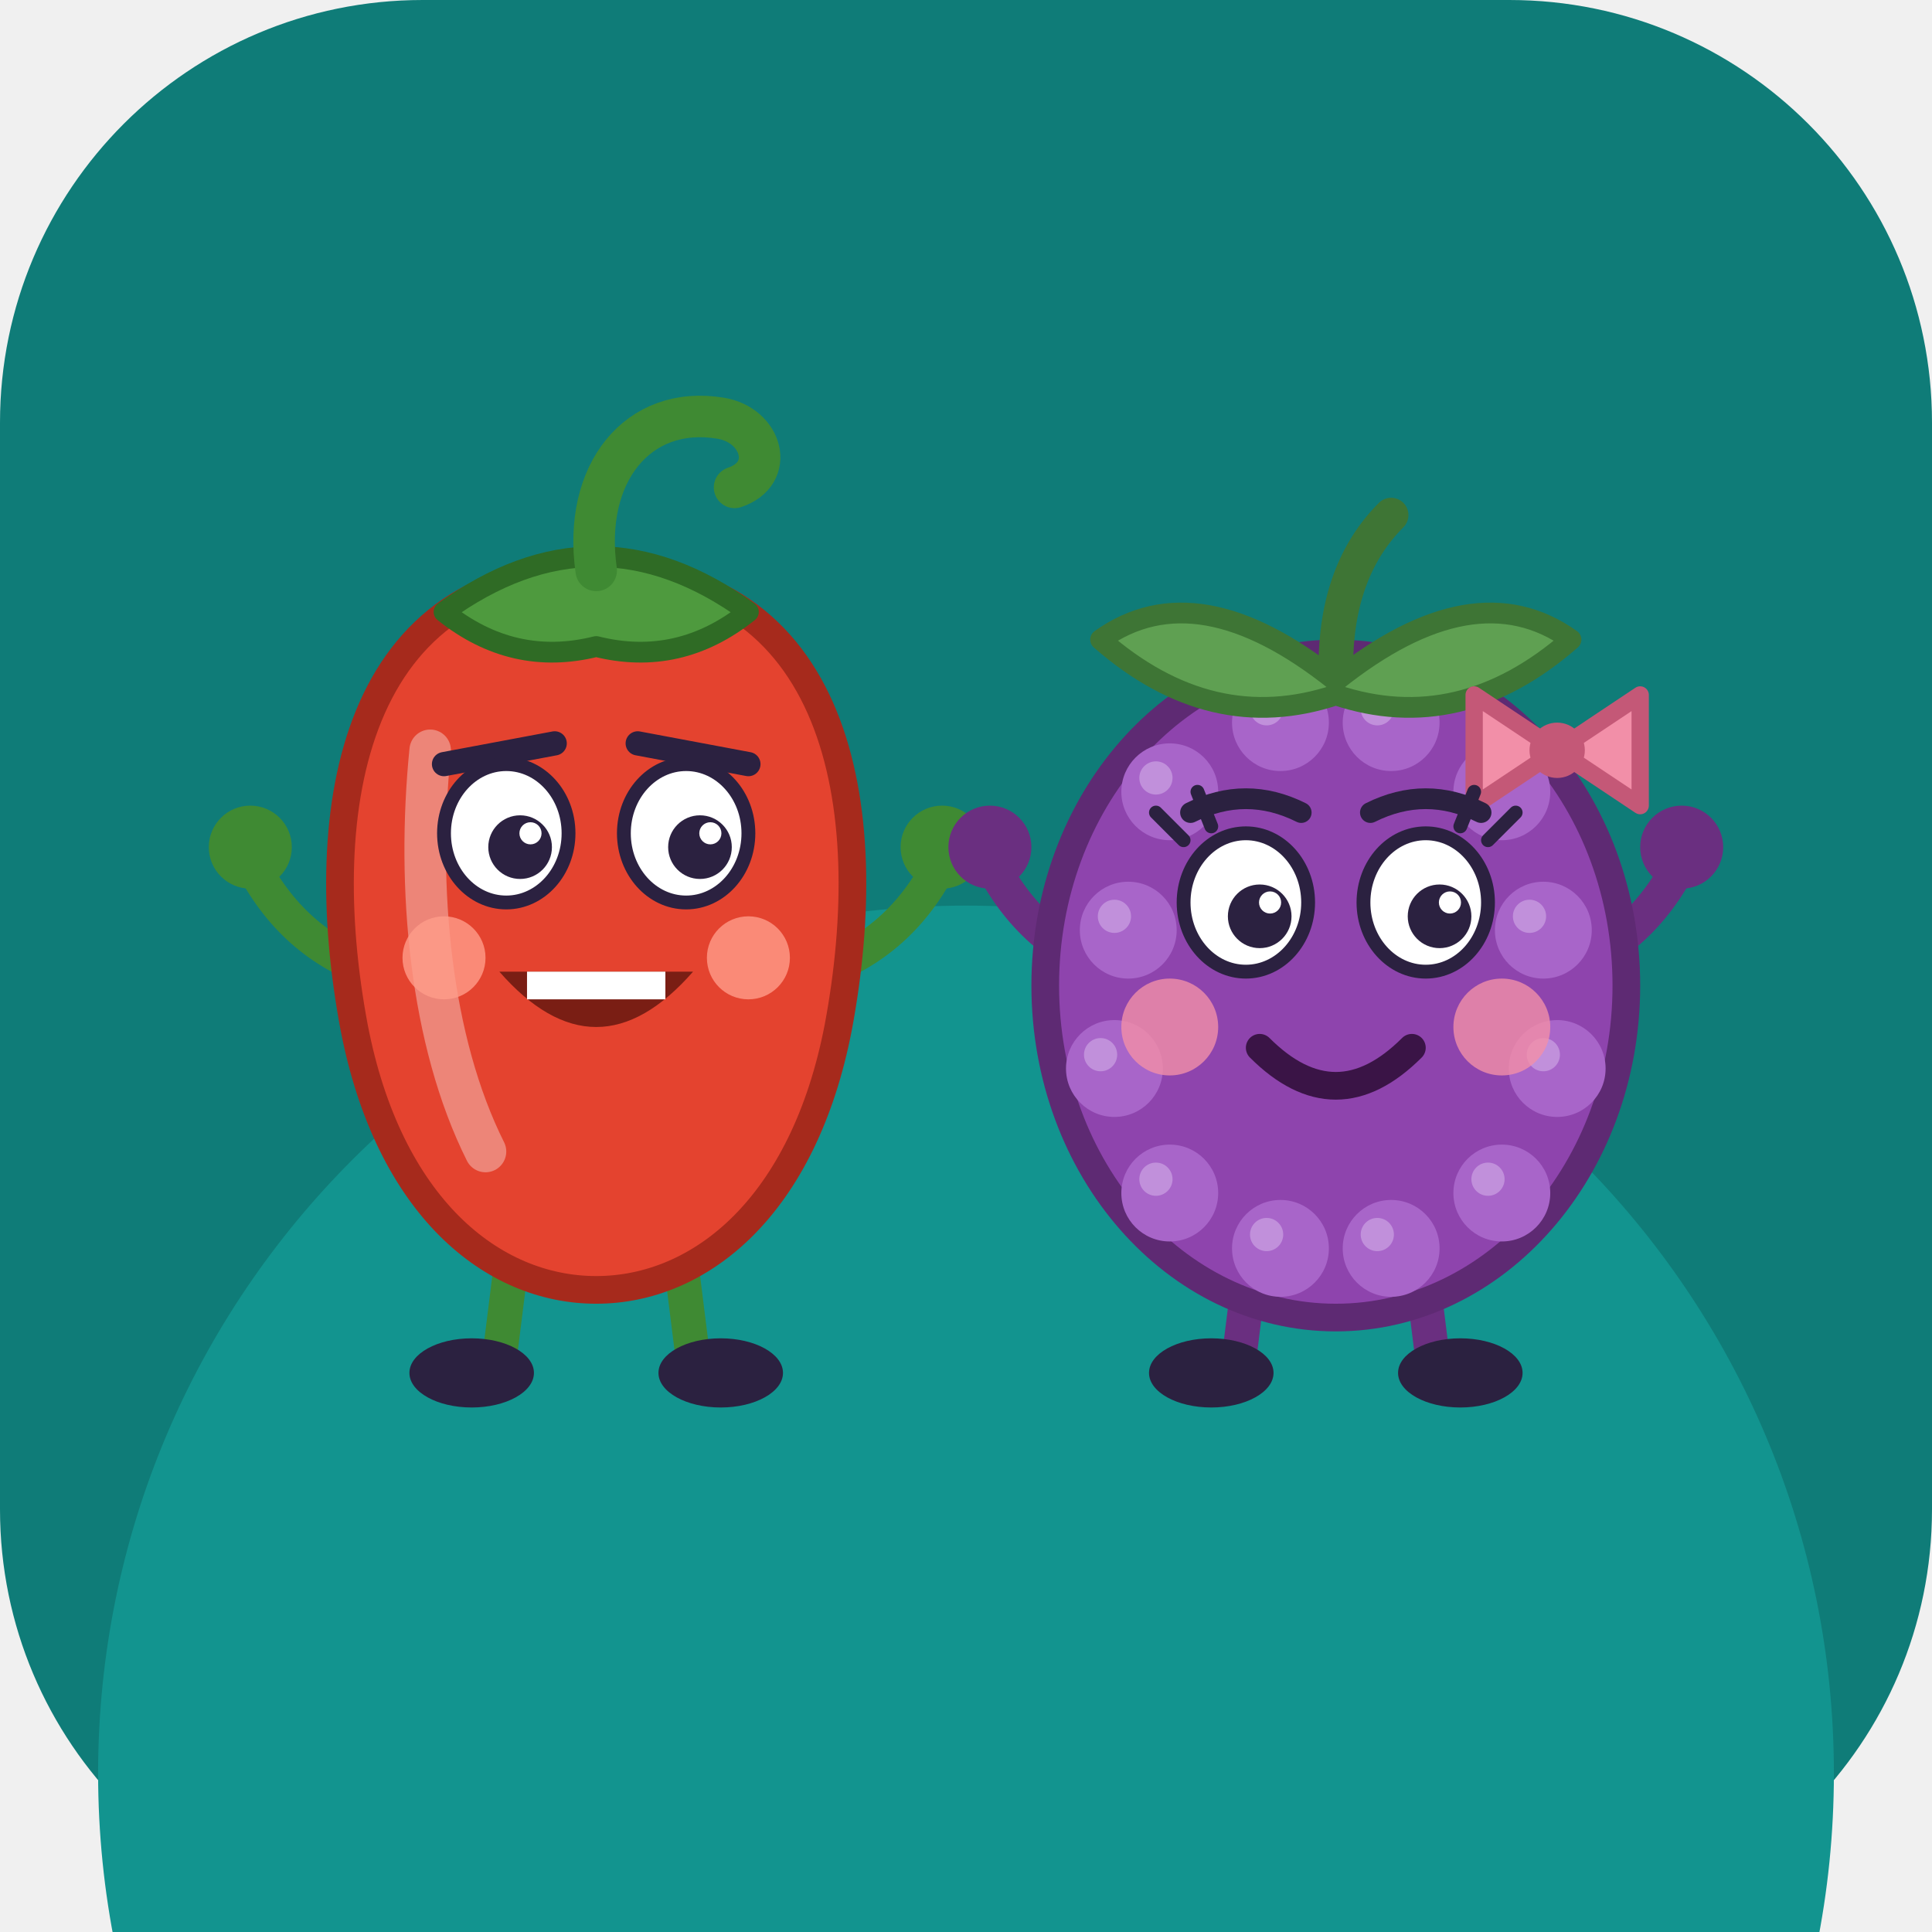
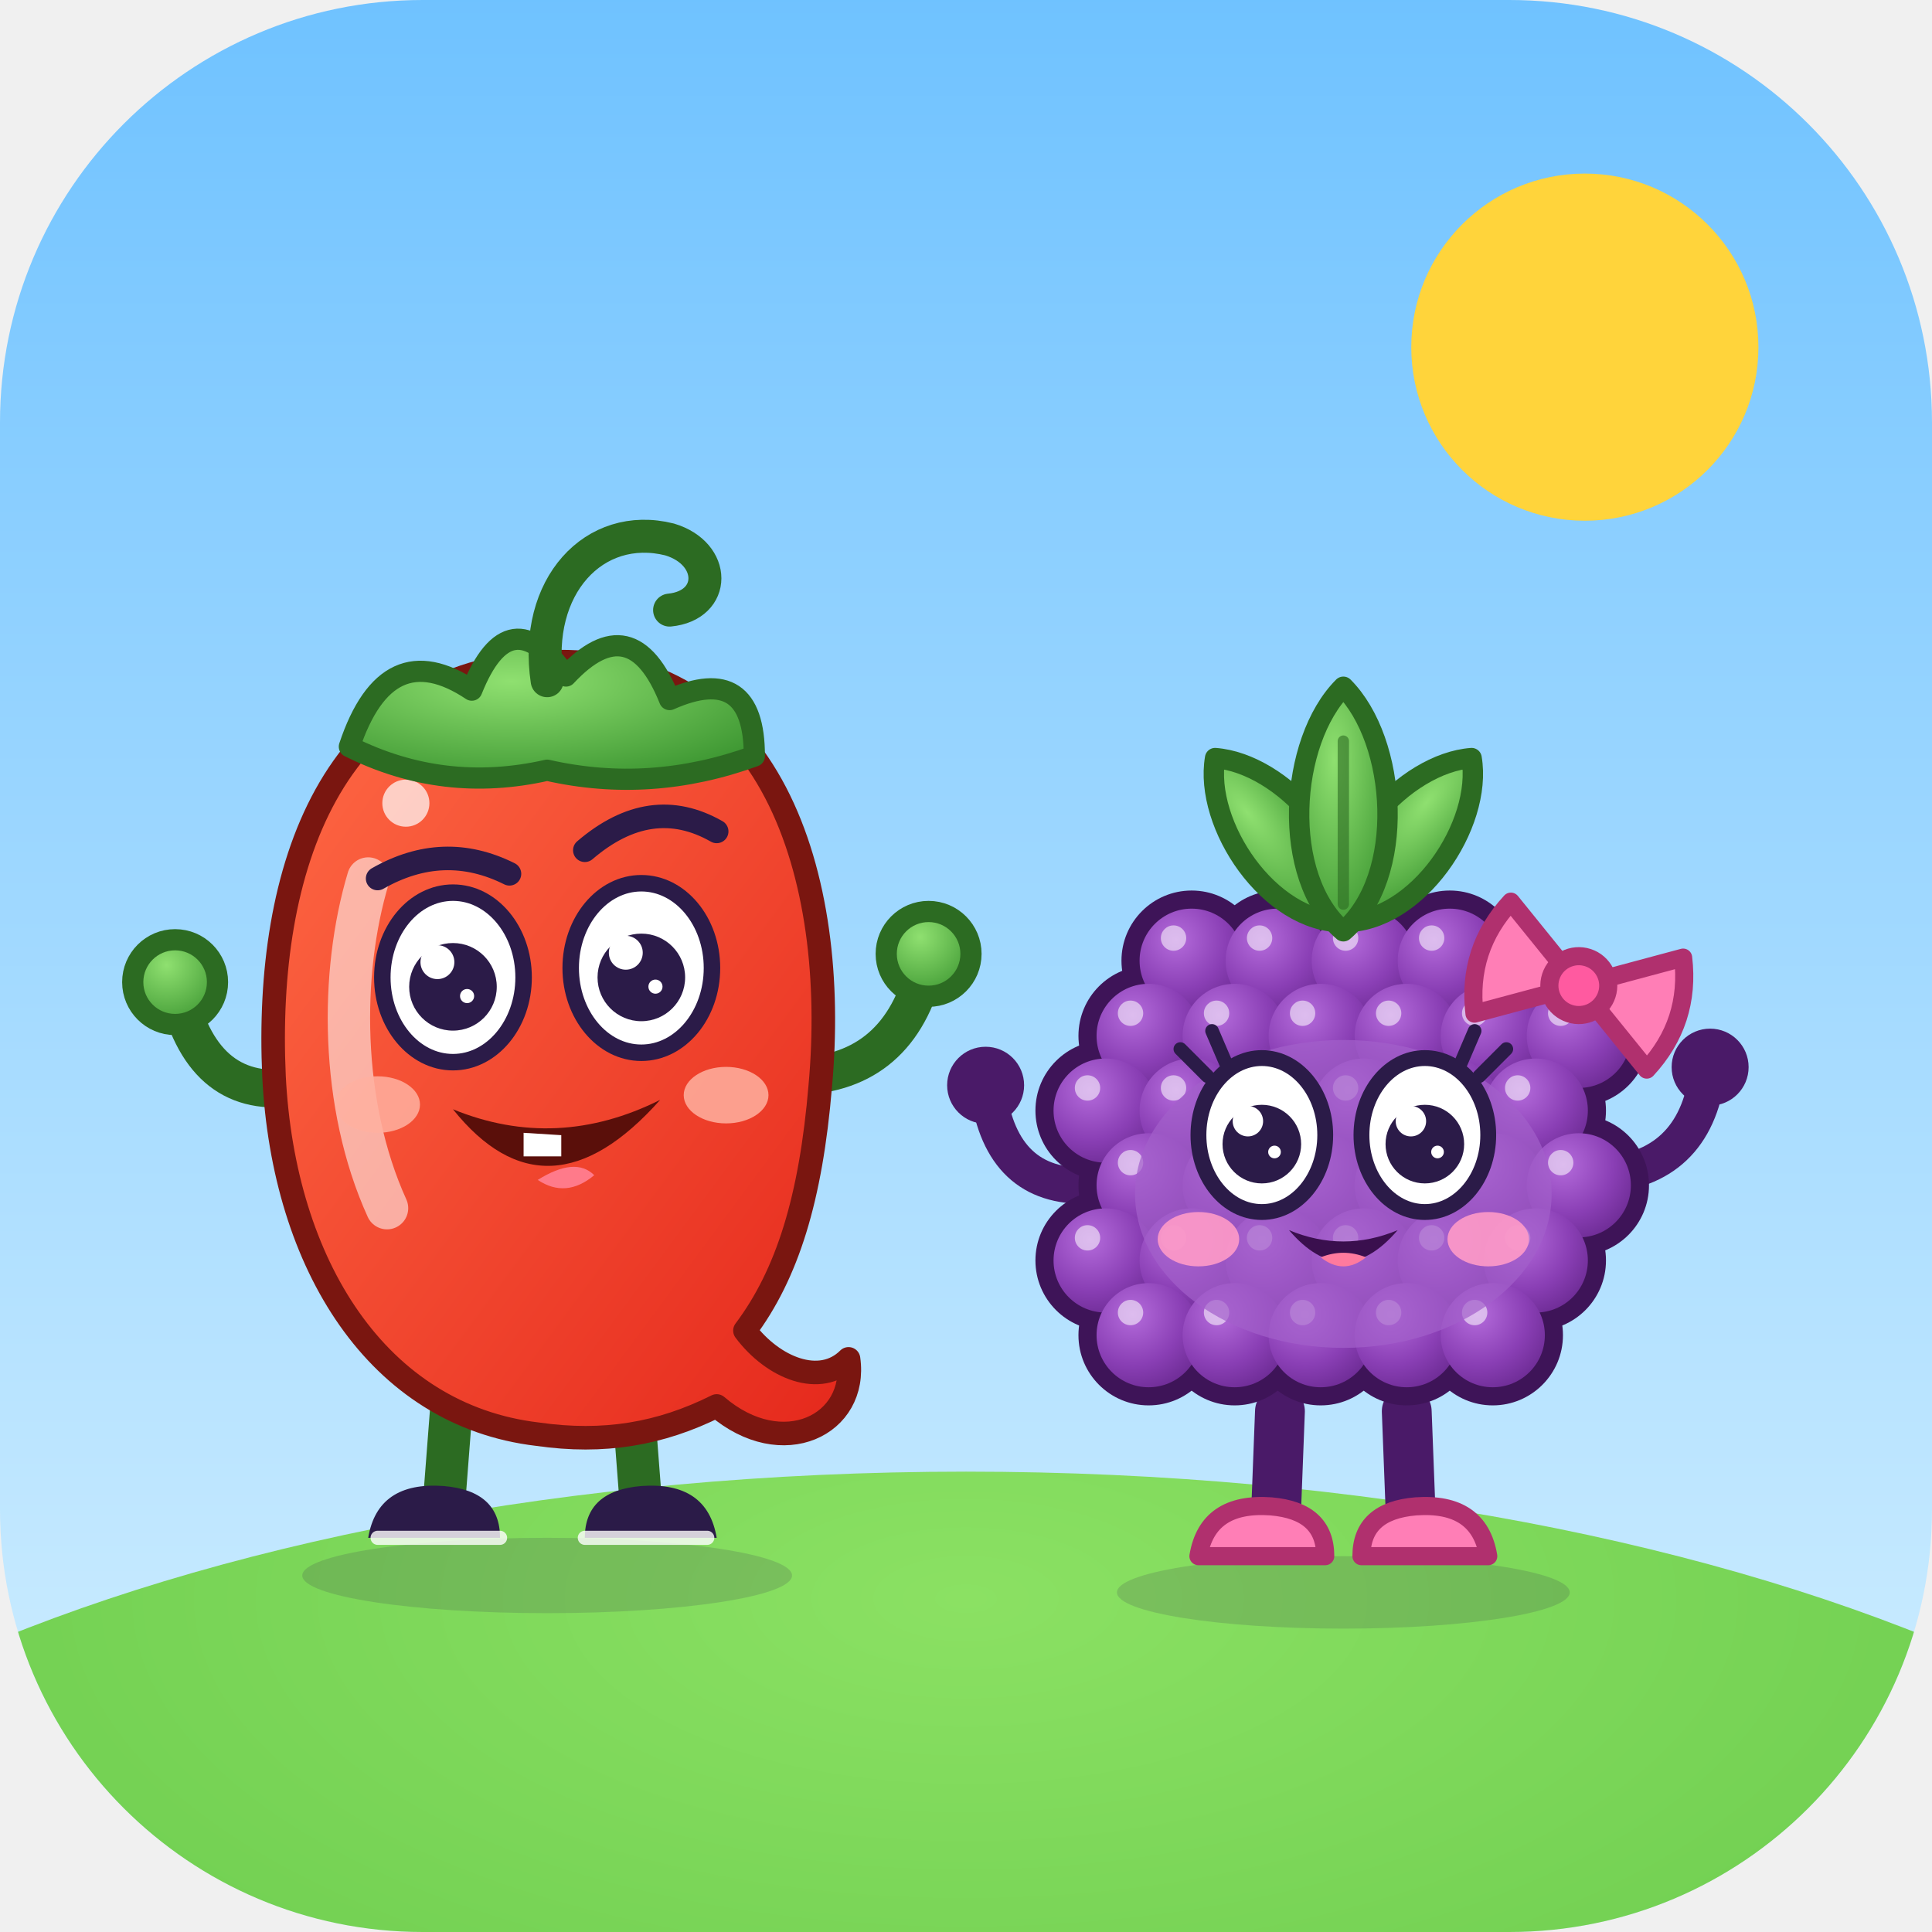
<svg xmlns="http://www.w3.org/2000/svg" viewBox="0 0 512 512">
-   <rect width="512" height="512" rx="112" fill="#0F7C78" />
-   <circle cx="256" cy="470" r="230" fill="#12948F" />
-   <svg x="48" y="96" width="220" height="279" viewBox="0 0 120 152">
-     <g stroke="#3F8A33" stroke-width="5" stroke-linecap="round" fill="none">
-       <path d="M28 88 Q16 84 10 72" />
-       <path d="M92 88 Q104 84 110 72" />
-       <path d="M48 128 L46 144" />
-       <path d="M72 128 L74 144" />
-     </g>
-     <g fill="#2B2140">
-       <ellipse cx="42" cy="146" rx="9" ry="5" />
-       <ellipse cx="78" cy="146" rx="9" ry="5" />
-     </g>
-     <g fill="#3F8A33">
-       <circle cx="10" cy="70" r="6" />
-       <circle cx="110" cy="70" r="6" />
-     </g>
-     <path d="M60 30 C95 30 101 64 95 96 C90 122 75 134 60 134 C45 134 30 122 25 96 C19 64 25 30 60 30 Z" fill="#E4432F" stroke="#A62A1C" stroke-width="4" />
-     <path d="M36 56 C34 76 36 98 44 114" stroke="#FFFFFF" stroke-width="6" stroke-linecap="round" fill="none" opacity=".35" />
-     <path d="M38 36 Q60 20 82 36 Q72 44 60 41 Q48 44 38 36 Z" fill="#4E9A3E" stroke="#2F6B25" stroke-width="3" stroke-linejoin="round" />
-     <path d="M60 30 C58 16 66 6 78 8 C84 9 86 16 80 18" stroke="#3F8A33" stroke-width="6" fill="none" stroke-linecap="round" />
-     <path class="brow" d="M38 58 L54 55 M66 55 L82 58" stroke="#2B2140" stroke-width="3.5" stroke-linecap="round" />
-     <g class="eyes">
-       <ellipse cx="47" cy="68" rx="9" ry="10" fill="#FFFFFF" stroke="#2B2140" stroke-width="2" />
-       <ellipse cx="73" cy="68" rx="9" ry="10" fill="#FFFFFF" stroke="#2B2140" stroke-width="2" />
-       <circle cx="49" cy="70" r="4.6" fill="#2B2140" />
-       <circle cx="75" cy="70" r="4.6" fill="#2B2140" />
-       <circle cx="50.5" cy="68" r="1.6" fill="#FFFFFF" />
-       <circle cx="76.5" cy="68" r="1.6" fill="#FFFFFF" />
-     </g>
-     <circle cx="38" cy="86" r="6" fill="#FF9C8A" opacity=".8" />
-     <circle cx="82" cy="86" r="6" fill="#FF9C8A" opacity=".8" />
-     <path class="smile" d="M46 88 Q60 104 74 88 Z" fill="#7A1E14" />
-     <path class="smile" d="M50 90 L70 90" stroke="#FFFFFF" stroke-width="4" />
-     <ellipse display="none" class="talk" cx="60" cy="94" rx="10" ry="8" fill="#7A1E14" />
-   </svg>
-   <svg x="244" y="96" width="220" height="279" viewBox="0 0 120 152">
-     <g stroke="#6A2F80" stroke-width="5" stroke-linecap="round" fill="none">
-       <path d="M28 88 Q16 84 10 72" />
-       <path d="M92 88 Q104 84 110 72" />
-       <path d="M48 128 L46 144" />
-       <path d="M72 128 L74 144" />
-     </g>
-     <g fill="#2B2140">
-       <ellipse cx="42" cy="146" rx="9" ry="5" />
-       <ellipse cx="78" cy="146" rx="9" ry="5" />
-     </g>
-     <g fill="#6A2F80">
-       <circle cx="10" cy="70" r="6" />
-       <circle cx="110" cy="70" r="6" />
-     </g>
-     <ellipse cx="60" cy="90" rx="42" ry="48" fill="#8E44AD" stroke="#5E2A73" stroke-width="4" />
-     <g fill="#A865C9">
-       <circle cx="36" cy="62" r="7" />
-       <circle cx="52" cy="52" r="7" />
-       <circle cx="68" cy="52" r="7" />
-       <circle cx="84" cy="62" r="7" />
-       <circle cx="30" cy="82" r="7" />
-       <circle cx="90" cy="82" r="7" />
-       <circle cx="28" cy="102" r="7" />
-       <circle cx="92" cy="102" r="7" />
-       <circle cx="36" cy="120" r="7" />
-       <circle cx="52" cy="128" r="7" />
-       <circle cx="68" cy="128" r="7" />
-       <circle cx="84" cy="120" r="7" />
-     </g>
-     <g fill="#C79BE0" opacity=".8">
-       <circle cx="34" cy="60" r="2.4" />
-       <circle cx="50" cy="50" r="2.4" />
-       <circle cx="66" cy="50" r="2.4" />
-       <circle cx="82" cy="60" r="2.4" />
-       <circle cx="28" cy="80" r="2.4" />
-       <circle cx="88" cy="80" r="2.4" />
-       <circle cx="26" cy="100" r="2.4" />
-       <circle cx="90" cy="100" r="2.4" />
-       <circle cx="34" cy="118" r="2.4" />
-       <circle cx="50" cy="126" r="2.4" />
-       <circle cx="66" cy="126" r="2.4" />
-       <circle cx="82" cy="118" r="2.4" />
-     </g>
-     <path d="M60 46 Q40 30 26 40 Q42 54 60 48 Q78 54 94 40 Q80 30 60 46 Z" fill="#5FA052" stroke="#3E7535" stroke-width="3" stroke-linejoin="round" />
-     <path d="M60 44 Q60 30 68 22" stroke="#3E7535" stroke-width="5" fill="none" stroke-linecap="round" />
-     <path d="M92 56 L104 48 L104 64 Z M92 56 L80 48 L80 64 Z" fill="#F28FA8" stroke="#C45877" stroke-width="2.5" stroke-linejoin="round" />
-     <circle cx="92" cy="56" r="4" fill="#C45877" />
-     <path class="brow" d="M39 65 Q47 61 55 65 M65 65 Q73 61 81 65" stroke="#2B2140" stroke-width="3" stroke-linecap="round" fill="none" />
-     <g class="eyes">
-       <ellipse cx="47" cy="78" rx="9" ry="10" fill="#FFFFFF" stroke="#2B2140" stroke-width="2" />
-       <ellipse cx="73" cy="78" rx="9" ry="10" fill="#FFFFFF" stroke="#2B2140" stroke-width="2" />
-       <circle cx="49" cy="80" r="4.6" fill="#2B2140" />
-       <circle cx="75" cy="80" r="4.6" fill="#2B2140" />
-       <circle cx="50.5" cy="78" r="1.6" fill="#FFFFFF" />
-       <circle cx="76.5" cy="78" r="1.6" fill="#FFFFFF" />
-     </g>
-     <path d="M38 69 l-4 -4 M42 67 l-2 -5 M82 69 l4 -4 M78 67 l2 -5" stroke="#2B2140" stroke-width="2" stroke-linecap="round" />
-     <circle cx="36" cy="96" r="7" fill="#F28FA8" opacity=".8" />
-     <circle cx="84" cy="96" r="7" fill="#F28FA8" opacity=".8" />
-     <path class="smile" d="M49 99 Q60 110 71 99" stroke="#3A1446" stroke-width="4" fill="none" stroke-linecap="round" />
-     <ellipse display="none" class="talk" cx="60" cy="103" rx="8" ry="7" fill="#3A1446" />
-   </svg>
+   <defs>
+     <linearGradient id="sky" x1="0" y1="0" x2="0" y2="1">
+       <stop offset="0" stop-color="#6FC2FF" />
+       <stop offset="1" stop-color="#D6F1FF" />
+     </linearGradient>
+     <radialGradient id="hill" cx=".5" cy=".1" r=".9">
+       <stop offset="0" stop-color="#8BE163" />
+       <stop offset="1" stop-color="#4FB83A" />
+     </radialGradient>
+     <clipPath id="r">
+       <rect width="512" height="512" rx="112" />
+     </clipPath>
+   </defs>
+   <g clip-path="url(#r)">
+     <rect width="512" height="512" fill="url(#sky)" />
+     <circle cx="420" cy="92" r="46" fill="#FFD43B" />
+     <ellipse cx="256" cy="560" rx="380" ry="170" fill="url(#hill)" />
+     <svg x="20" y="118" width="250" height="312" viewBox="0 0 200 250">
+       <defs>
+         <linearGradient id="bf2a" x1="0" y1="0" x2="1" y2="1">
+           <stop offset="0" stop-color="#FF6A45" />
+           <stop offset="1" stop-color="#E5281C" />
+         </linearGradient>
+         <radialGradient id="bf2l" cx=".4" cy=".3" r=".9">
+           <stop offset="0" stop-color="#8FE070" />
+           <stop offset="1" stop-color="#2F8A27" />
+         </radialGradient>
+       </defs>
+       <ellipse cx="100" cy="240" rx="52" ry="8" fill="#2B1B48" opacity=".16" />
+       <g class="rig">
+         <path d="M80 200 L78 226 M118 200 L120 226" stroke="#2C6B22" stroke-width="9" stroke-linecap="round" />
+         <path d="M62 232 Q64 220 78 221 Q90 222 90 232 Z M108 232 Q108 222 120 221 Q134 220 136 232 Z" fill="#2B1B48" />
+         <path d="M64 232 H90 M108 232 H134" stroke="#fff" stroke-width="3" stroke-linecap="round" opacity=".8" />
+         <path d="M48 136 Q28 140 22 118" fill="none" stroke="#2C6B22" stroke-width="8" stroke-linecap="round" />
+         <circle cx="21" cy="114" r="9" fill="url(#bf2l)" stroke="#2C6B22" stroke-width="4.5" stroke-linejoin="round" />
+         <g class="armR" style="transform-origin:152px 134px">
+           <path d="M152 134 Q174 134 180 112" fill="none" stroke="#2C6B22" stroke-width="8" stroke-linecap="round" />
+           <circle cx="181" cy="108" r="9" fill="url(#bf2l)" stroke="#2C6B22" stroke-width="4.5" stroke-linejoin="round" />
+         </g>
+         <path d="M100 46 C148 44 162 92 158 136 C156 160 151 176 142 188 C148 196 158 200 164 194 C166 208 150 216 136 204 C124 210 112 212 98 210 C64 206 44 174 42 134 C40 90 54 48 100 46 Z" fill="url(#bf2a)" stroke="#7A1610" stroke-width="5" stroke-linejoin="round" />
+         <path d="M62 92 C56 112 56 140 66 162" stroke="#fff" stroke-width="9" stroke-linecap="round" fill="none" opacity=".55" />
+         <circle cx="70" cy="76" r="5" fill="#fff" opacity=".7" />
+         <path d="M58 64 Q66 40 84 52 Q92 32 104 49 Q118 34 126 54 Q144 46 144 66 Q122 74 100 69 Q78 74 58 64 Z" fill="url(#bf2l)" stroke="#2C6B22" stroke-width="4.5" stroke-linejoin="round" />
+         <path d="M100 50 C97 30 110 16 126 20 C136 23 136 34 126 35" fill="none" stroke="#2C6B22" stroke-width="7" stroke-linecap="round" />
+         <path class="brow" d="M64 92 Q78 84 92 91 M108 86 Q122 74 136 82" stroke="#2B1B48" stroke-width="5" stroke-linecap="round" fill="none" />
+         <g class="eyes">
+           <ellipse cx="80" cy="113" rx="15" ry="18" fill="#fff" stroke="#2B1B48" stroke-width="3.5" />
+           <g class="pupil" data-cx="80" data-cy="113">
+             <circle cx="80" cy="115" r="9.3" fill="#2B1B48" />
+             <circle cx="76.7" cy="109.76" r="3.6" fill="#fff" />
+             <circle cx="83" cy="116.96" r="1.5" fill="#fff" />
+           </g>
+           <ellipse cx="120" cy="111" rx="15" ry="18" fill="#fff" stroke="#2B1B48" stroke-width="3.5" />
+           <g class="pupil" data-cx="120" data-cy="111">
+             <circle cx="120" cy="113" r="9.3" fill="#2B1B48" />
+             <circle cx="116.7" cy="107.76" r="3.6" fill="#fff" />
+             <circle cx="123" cy="114.96" r="1.5" fill="#fff" />
+           </g>
+         </g>
+         <ellipse cx="64" cy="140" rx="9" ry="6" fill="#FFB0A0" opacity=".85" />
+         <ellipse cx="138" cy="138" rx="9" ry="6" fill="#FFB0A0" opacity=".85" />
+         <g class="mouthShut">
+           <path d="M80 141 Q100 166 124 139 Q102 150 80 141 Z" fill="#5A0F0A" />
+           <path d="M95 146 L95 151 L103 151 L103 146.5 Z" fill="#fff" />
+           <path d="M98 156 Q104 160 110 155 Q106 151 98 156 Z" fill="#FF7A8A" />
+         </g>
+       </g>
+     </svg>
+     <svg x="236" y="134" width="240" height="300" viewBox="0 0 200 250">
+       <defs>
+         <radialGradient id="bt3d" cx=".35" cy=".3" r=".8">
+           <stop offset="0" stop-color="#B46BDB" />
+           <stop offset=".6" stop-color="#8A3FB5" />
+           <stop offset="1" stop-color="#6B2A92" />
+         </radialGradient>
+         <radialGradient id="bt3l" cx=".4" cy=".3" r=".9">
+           <stop offset="0" stop-color="#8FE070" />
+           <stop offset="1" stop-color="#2F8A27" />
+         </radialGradient>
+       </defs>
+       <ellipse cx="100" cy="240" rx="50" ry="8" fill="#2B1B48" opacity=".16" />
+       <g class="rig">
+         <path d="M86 200 L85 226 M114 200 L115 226" stroke="#4A1A68" stroke-width="11" stroke-linecap="round" />
+         <path d="M68 232 Q70 220 84 221 Q96 222 96 232 Z M104 232 Q104 222 116 221 Q130 220 132 232 Z" fill="#FF7EB6" stroke="#B0306E" stroke-width="4" stroke-linejoin="round" />
+         <path d="M46 150 Q26 152 22 132" fill="none" stroke="#4A1A68" stroke-width="8" stroke-linecap="round" />
+         <circle cx="21" cy="128" r="8.5" fill="#4A1A68" />
+         <g class="armR" style="transform-origin:154px 148px">
+           <path d="M154 148 Q176 148 180 128" fill="none" stroke="#4A1A68" stroke-width="8" stroke-linecap="round" />
+           <circle cx="181" cy="124" r="8.5" fill="#4A1A68" />
+         </g>
+         <g fill="#3E1458">
+           <circle cx="66.5" cy="100.5" r="15.5" />
+           <circle cx="85.5" cy="100.5" r="15.5" />
+           <circle cx="104.5" cy="100.5" r="15.5" />
+           <circle cx="123.5" cy="100.5" r="15.5" />
+           <circle cx="57.0" cy="117.1" r="15.5" />
+           <circle cx="76.0" cy="117.1" r="15.5" />
+           <circle cx="95.0" cy="117.1" r="15.5" />
+           <circle cx="114.0" cy="117.1" r="15.5" />
+           <circle cx="133.0" cy="117.1" r="15.5" />
+           <circle cx="152.0" cy="117.1" r="15.5" />
+           <circle cx="47.5" cy="133.6" r="15.5" />
+           <circle cx="66.5" cy="133.6" r="15.5" />
+           <circle cx="85.5" cy="133.6" r="15.5" />
+           <circle cx="104.5" cy="133.6" r="15.5" />
+           <circle cx="123.5" cy="133.6" r="15.5" />
+           <circle cx="142.5" cy="133.6" r="15.5" />
+           <circle cx="57.0" cy="150.1" r="15.5" />
+           <circle cx="76.0" cy="150.1" r="15.5" />
+           <circle cx="95.0" cy="150.1" r="15.5" />
+           <circle cx="114.0" cy="150.1" r="15.5" />
+           <circle cx="133.0" cy="150.1" r="15.5" />
+           <circle cx="152.0" cy="150.1" r="15.5" />
+           <circle cx="47.5" cy="166.7" r="15.5" />
+           <circle cx="66.5" cy="166.7" r="15.5" />
+           <circle cx="85.5" cy="166.7" r="15.5" />
+           <circle cx="104.5" cy="166.7" r="15.5" />
+           <circle cx="123.5" cy="166.7" r="15.5" />
+           <circle cx="142.5" cy="166.7" r="15.5" />
+           <circle cx="57.0" cy="183.2" r="15.5" />
+           <circle cx="76.0" cy="183.2" r="15.5" />
+           <circle cx="95.0" cy="183.2" r="15.5" />
+           <circle cx="114.0" cy="183.2" r="15.5" />
+           <circle cx="133.0" cy="183.2" r="15.5" />
+         </g>
+         <circle cx="66.5" cy="100.5" r="11.5" fill="url(#bt3d)" />
+         <circle cx="62.5" cy="95.5" r="2.8" fill="#fff" opacity=".55" />
+         <circle cx="85.5" cy="100.5" r="11.5" fill="url(#bt3d)" />
+         <circle cx="81.5" cy="95.5" r="2.8" fill="#fff" opacity=".55" />
+         <circle cx="104.5" cy="100.5" r="11.5" fill="url(#bt3d)" />
+         <circle cx="100.5" cy="95.5" r="2.8" fill="#fff" opacity=".55" />
+         <circle cx="123.5" cy="100.5" r="11.5" fill="url(#bt3d)" />
+         <circle cx="119.5" cy="95.5" r="2.8" fill="#fff" opacity=".55" />
+         <circle cx="57.0" cy="117.1" r="11.5" fill="url(#bt3d)" />
+         <circle cx="53.0" cy="112.1" r="2.8" fill="#fff" opacity=".55" />
+         <circle cx="76.0" cy="117.1" r="11.5" fill="url(#bt3d)" />
+         <circle cx="72.0" cy="112.1" r="2.8" fill="#fff" opacity=".55" />
+         <circle cx="95.0" cy="117.1" r="11.5" fill="url(#bt3d)" />
+         <circle cx="91.0" cy="112.1" r="2.8" fill="#fff" opacity=".55" />
+         <circle cx="114.0" cy="117.1" r="11.5" fill="url(#bt3d)" />
+         <circle cx="110.0" cy="112.1" r="2.8" fill="#fff" opacity=".55" />
+         <circle cx="133.0" cy="117.1" r="11.5" fill="url(#bt3d)" />
+         <circle cx="129.0" cy="112.1" r="2.8" fill="#fff" opacity=".55" />
+         <circle cx="152.0" cy="117.1" r="11.5" fill="url(#bt3d)" />
+         <circle cx="148.0" cy="112.1" r="2.8" fill="#fff" opacity=".55" />
+         <circle cx="47.5" cy="133.6" r="11.5" fill="url(#bt3d)" />
+         <circle cx="43.5" cy="128.6" r="2.8" fill="#fff" opacity=".55" />
+         <circle cx="66.5" cy="133.6" r="11.5" fill="url(#bt3d)" />
+         <circle cx="62.5" cy="128.6" r="2.8" fill="#fff" opacity=".55" />
+         <circle cx="85.5" cy="133.6" r="11.5" fill="url(#bt3d)" />
+         <circle cx="81.5" cy="128.6" r="2.8" fill="#fff" opacity=".55" />
+         <circle cx="104.5" cy="133.6" r="11.5" fill="url(#bt3d)" />
+         <circle cx="100.5" cy="128.6" r="2.8" fill="#fff" opacity=".55" />
+         <circle cx="123.5" cy="133.6" r="11.5" fill="url(#bt3d)" />
+         <circle cx="119.5" cy="128.6" r="2.8" fill="#fff" opacity=".55" />
+         <circle cx="142.5" cy="133.6" r="11.5" fill="url(#bt3d)" />
+         <circle cx="138.5" cy="128.6" r="2.8" fill="#fff" opacity=".55" />
+         <circle cx="57.0" cy="150.1" r="11.5" fill="url(#bt3d)" />
+         <circle cx="53.0" cy="145.1" r="2.8" fill="#fff" opacity=".55" />
+         <circle cx="76.0" cy="150.1" r="11.5" fill="url(#bt3d)" />
+         <circle cx="72.0" cy="145.1" r="2.8" fill="#fff" opacity=".55" />
+         <circle cx="95.0" cy="150.1" r="11.5" fill="url(#bt3d)" />
+         <circle cx="91.0" cy="145.1" r="2.8" fill="#fff" opacity=".55" />
+         <circle cx="114.0" cy="150.1" r="11.5" fill="url(#bt3d)" />
+         <circle cx="110.0" cy="145.1" r="2.8" fill="#fff" opacity=".55" />
+         <circle cx="133.0" cy="150.1" r="11.5" fill="url(#bt3d)" />
+         <circle cx="129.0" cy="145.1" r="2.8" fill="#fff" opacity=".55" />
+         <circle cx="152.0" cy="150.1" r="11.5" fill="url(#bt3d)" />
+         <circle cx="148.0" cy="145.1" r="2.8" fill="#fff" opacity=".55" />
+         <circle cx="47.5" cy="166.7" r="11.5" fill="url(#bt3d)" />
+         <circle cx="43.5" cy="161.7" r="2.8" fill="#fff" opacity=".55" />
+         <circle cx="66.5" cy="166.7" r="11.5" fill="url(#bt3d)" />
+         <circle cx="62.5" cy="161.7" r="2.8" fill="#fff" opacity=".55" />
+         <circle cx="85.5" cy="166.7" r="11.5" fill="url(#bt3d)" />
+         <circle cx="81.5" cy="161.7" r="2.8" fill="#fff" opacity=".55" />
+         <circle cx="104.5" cy="166.7" r="11.5" fill="url(#bt3d)" />
+         <circle cx="100.5" cy="161.7" r="2.8" fill="#fff" opacity=".55" />
+         <circle cx="123.5" cy="166.7" r="11.5" fill="url(#bt3d)" />
+         <circle cx="119.5" cy="161.7" r="2.8" fill="#fff" opacity=".55" />
+         <circle cx="142.5" cy="166.7" r="11.5" fill="url(#bt3d)" />
+         <circle cx="138.5" cy="161.7" r="2.8" fill="#fff" opacity=".55" />
+         <circle cx="57.0" cy="183.2" r="11.5" fill="url(#bt3d)" />
+         <circle cx="53.0" cy="178.2" r="2.8" fill="#fff" opacity=".55" />
+         <circle cx="76.0" cy="183.2" r="11.5" fill="url(#bt3d)" />
+         <circle cx="72.0" cy="178.2" r="2.8" fill="#fff" opacity=".55" />
+         <circle cx="95.0" cy="183.2" r="11.5" fill="url(#bt3d)" />
+         <circle cx="91.0" cy="178.2" r="2.8" fill="#fff" opacity=".55" />
+         <circle cx="114.0" cy="183.2" r="11.5" fill="url(#bt3d)" />
+         <circle cx="110.0" cy="178.2" r="2.8" fill="#fff" opacity=".55" />
+         <circle cx="133.0" cy="183.2" r="11.5" fill="url(#bt3d)" />
+         <circle cx="129.0" cy="178.2" r="2.8" fill="#fff" opacity=".55" />
+         <g transform="translate(100 92)">
+           <path transform="rotate(-38)" d="M0 0 C-13 -10 -11 -36 0 -46 C11 -36 13 -10 0 0 Z" fill="url(#bt3l)" stroke="#2C6B22" stroke-width="4.5" stroke-linejoin="round" />
+           <path transform="rotate(38)" d="M0 0 C-13 -10 -11 -36 0 -46 C11 -36 13 -10 0 0 Z" fill="url(#bt3l)" stroke="#2C6B22" stroke-width="4.5" stroke-linejoin="round" />
+           <path d="M0 2 C-14 -10 -12 -40 0 -52 C12 -40 14 -10 0 2 Z" fill="url(#bt3l)" stroke="#2C6B22" stroke-width="4.5" stroke-linejoin="round" />
+           <path d="M0 -4 V-40" stroke="#2C6B22" stroke-width="2.5" stroke-linecap="round" opacity=".6" />
+         </g>
+         <g transform="translate(152 106) rotate(18)">
+           <path d="M0 0 L-20 -13 Q-26 0 -20 13 Z M0 0 L20 -13 Q26 0 20 13 Z" fill="#FF7EB6" stroke="#B0306E" stroke-width="4" stroke-linejoin="round" />
+           <circle r="6.5" fill="#FF5AA0" stroke="#B0306E" stroke-width="4" stroke-linejoin="round" />
+         </g>
+         <ellipse cx="100" cy="152" rx="46" ry="34" fill="#A35FCB" opacity=".7" />
+         <g class="eyes">
+           <ellipse cx="82" cy="139" rx="14" ry="17" fill="#fff" stroke="#2B1B48" stroke-width="3.5" />
+           <g class="pupil" data-cx="82" data-cy="139">
+             <circle cx="82" cy="141" r="8.68" fill="#2B1B48" />
+             <circle cx="78.92" cy="135.94" r="3.36" fill="#fff" />
+             <circle cx="84.8" cy="142.74" r="1.4" fill="#fff" />
+           </g>
+           <ellipse cx="118" cy="139" rx="14" ry="17" fill="#fff" stroke="#2B1B48" stroke-width="3.5" />
+           <g class="pupil" data-cx="118" data-cy="139">
+             <circle cx="118" cy="141" r="8.68" fill="#2B1B48" />
+             <circle cx="114.92" cy="135.94" r="3.36" fill="#fff" />
+             <circle cx="120.8" cy="142.74" r="1.4" fill="#fff" />
+           </g>
+         </g>
+         <path d="M70 126 l-6 -6 M74 123 l-3 -7 M130 126 l6 -6 M126 123 l3 -7" stroke="#2B1B48" stroke-width="3" stroke-linecap="round" />
+         <ellipse cx="68" cy="162" rx="9" ry="6" fill="#FF9AC8" opacity=".9" />
+         <ellipse cx="132" cy="162" rx="9" ry="6" fill="#FF9AC8" opacity=".9" />
+         <g class="mouthShut">
+           <path d="M88 160 Q100 174 112 160 Q100 165 88 160 Z" fill="#3A0F4E" />
+           <path d="M95 166 Q100 170 105 166 Q100 164 95 166 Z" fill="#FF7A9E" />
+         </g>
+       </g>
+     </svg>
+   </g>
</svg>
